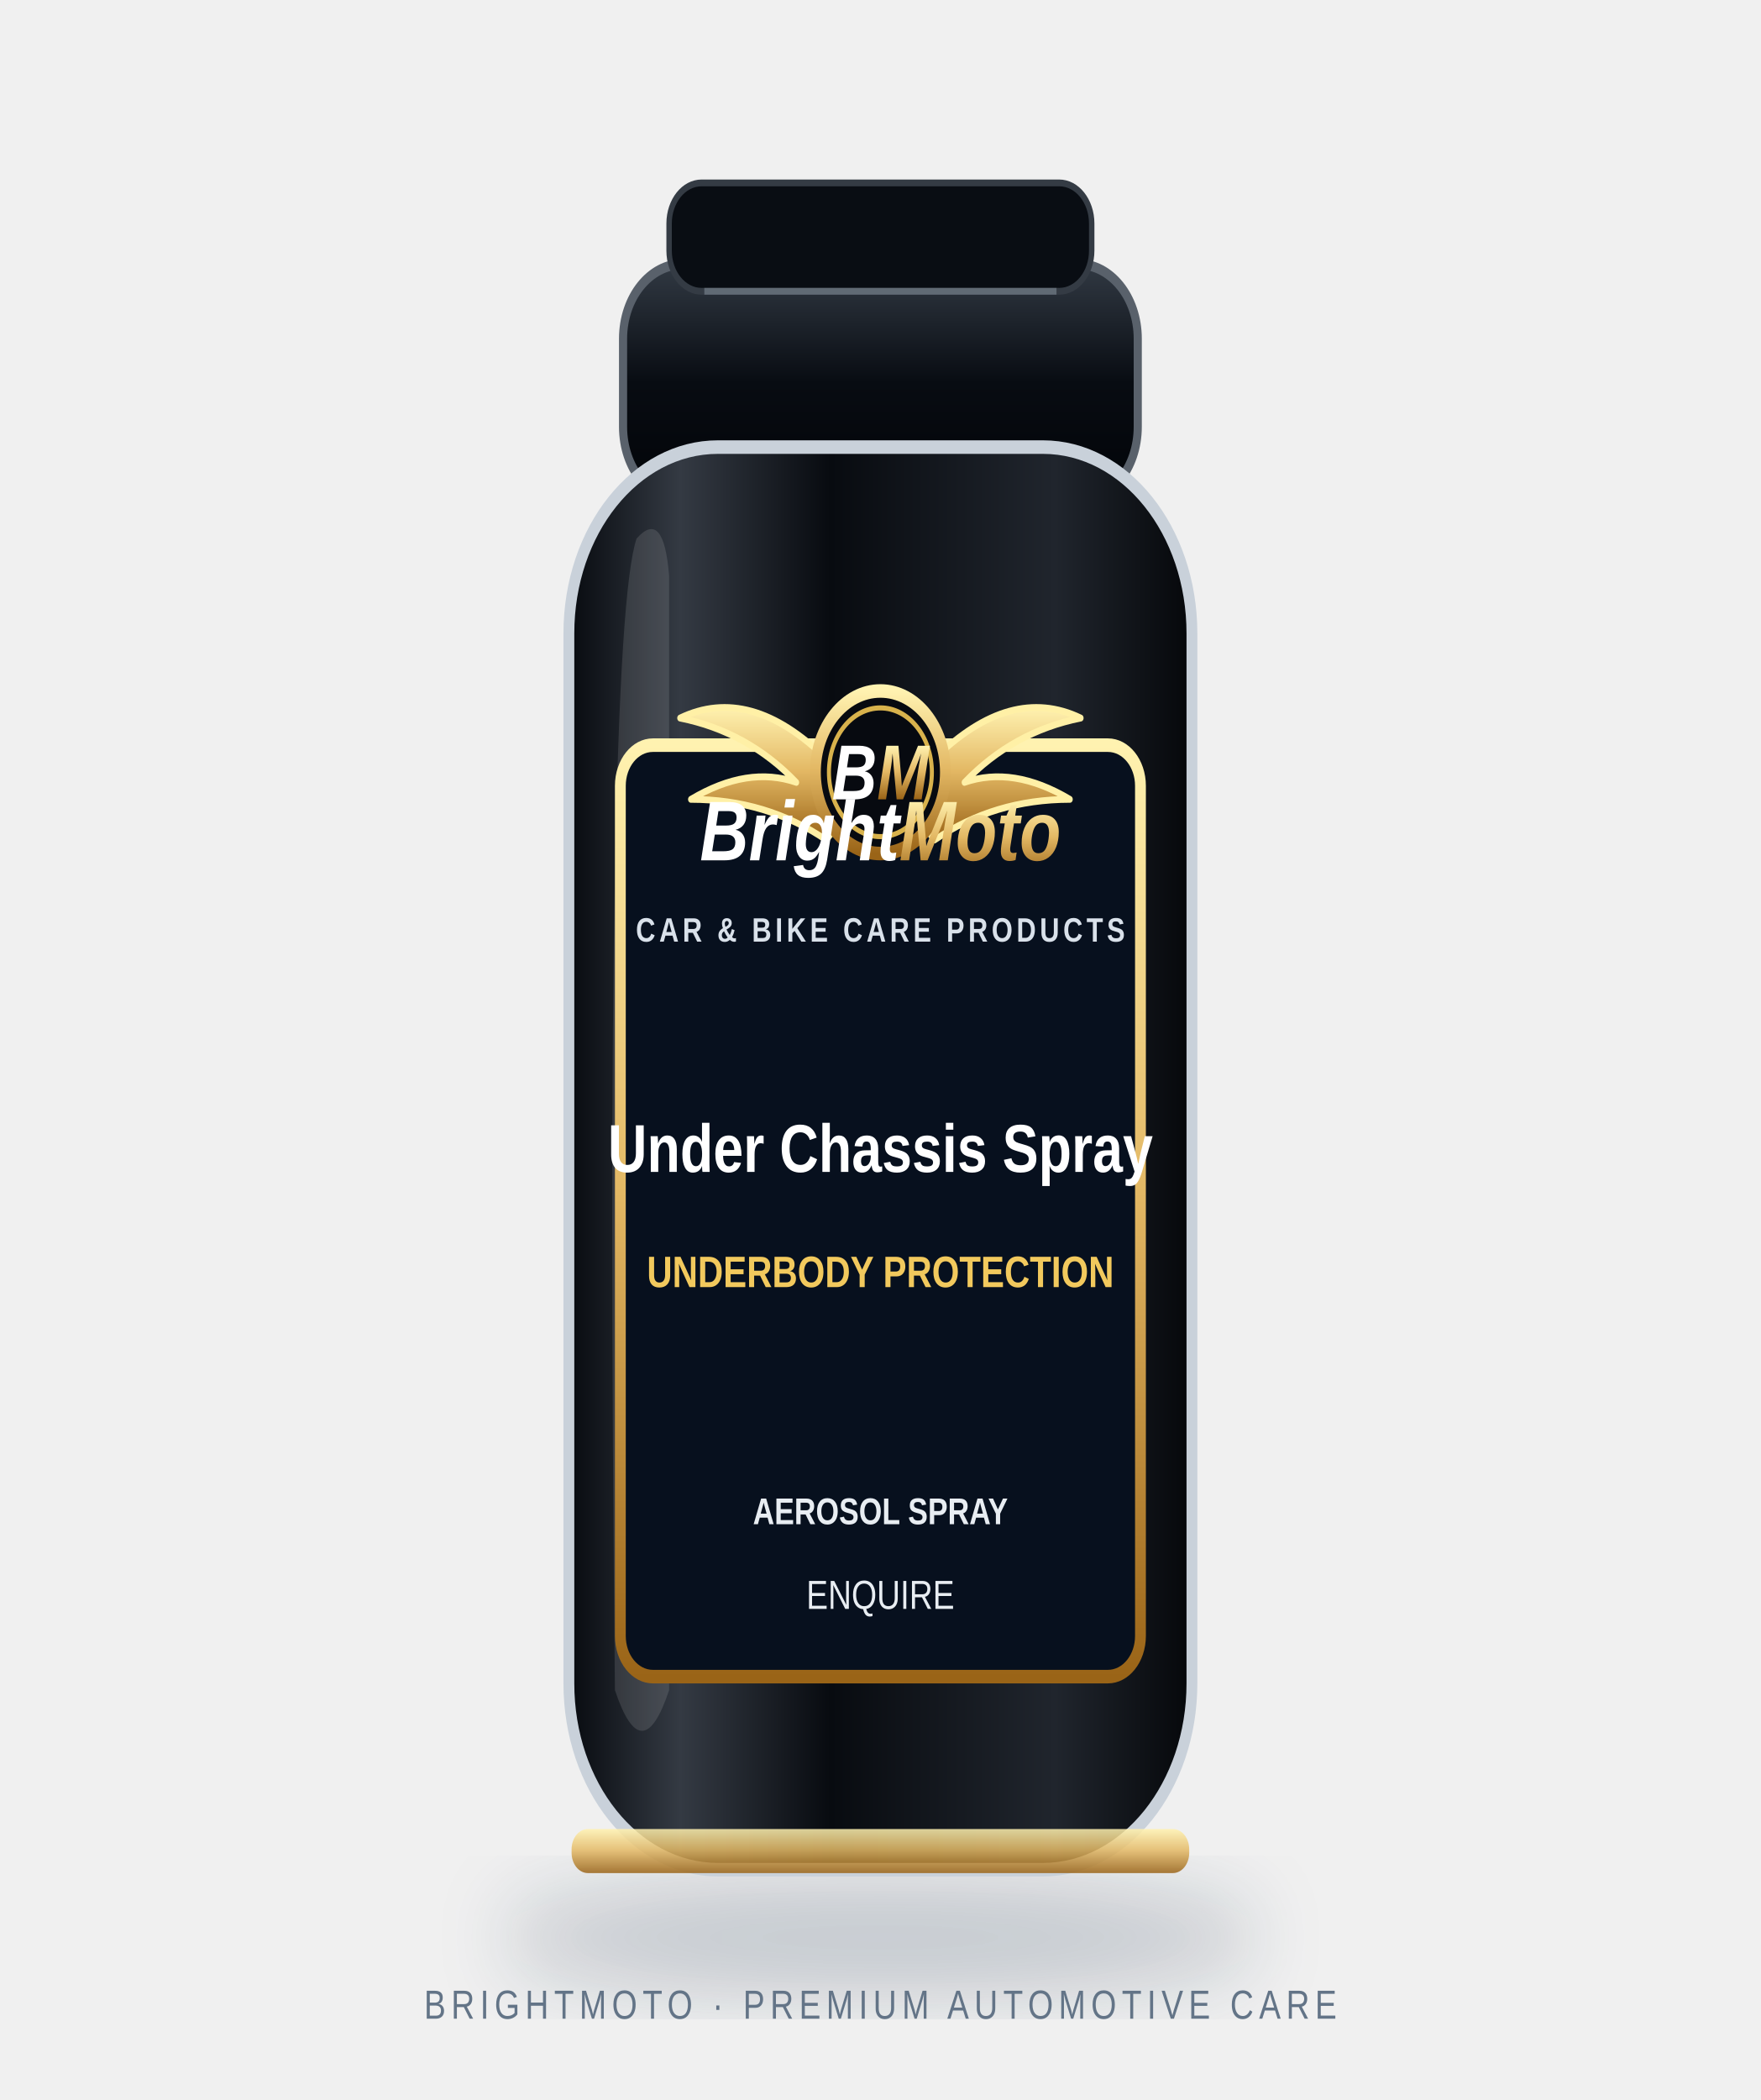
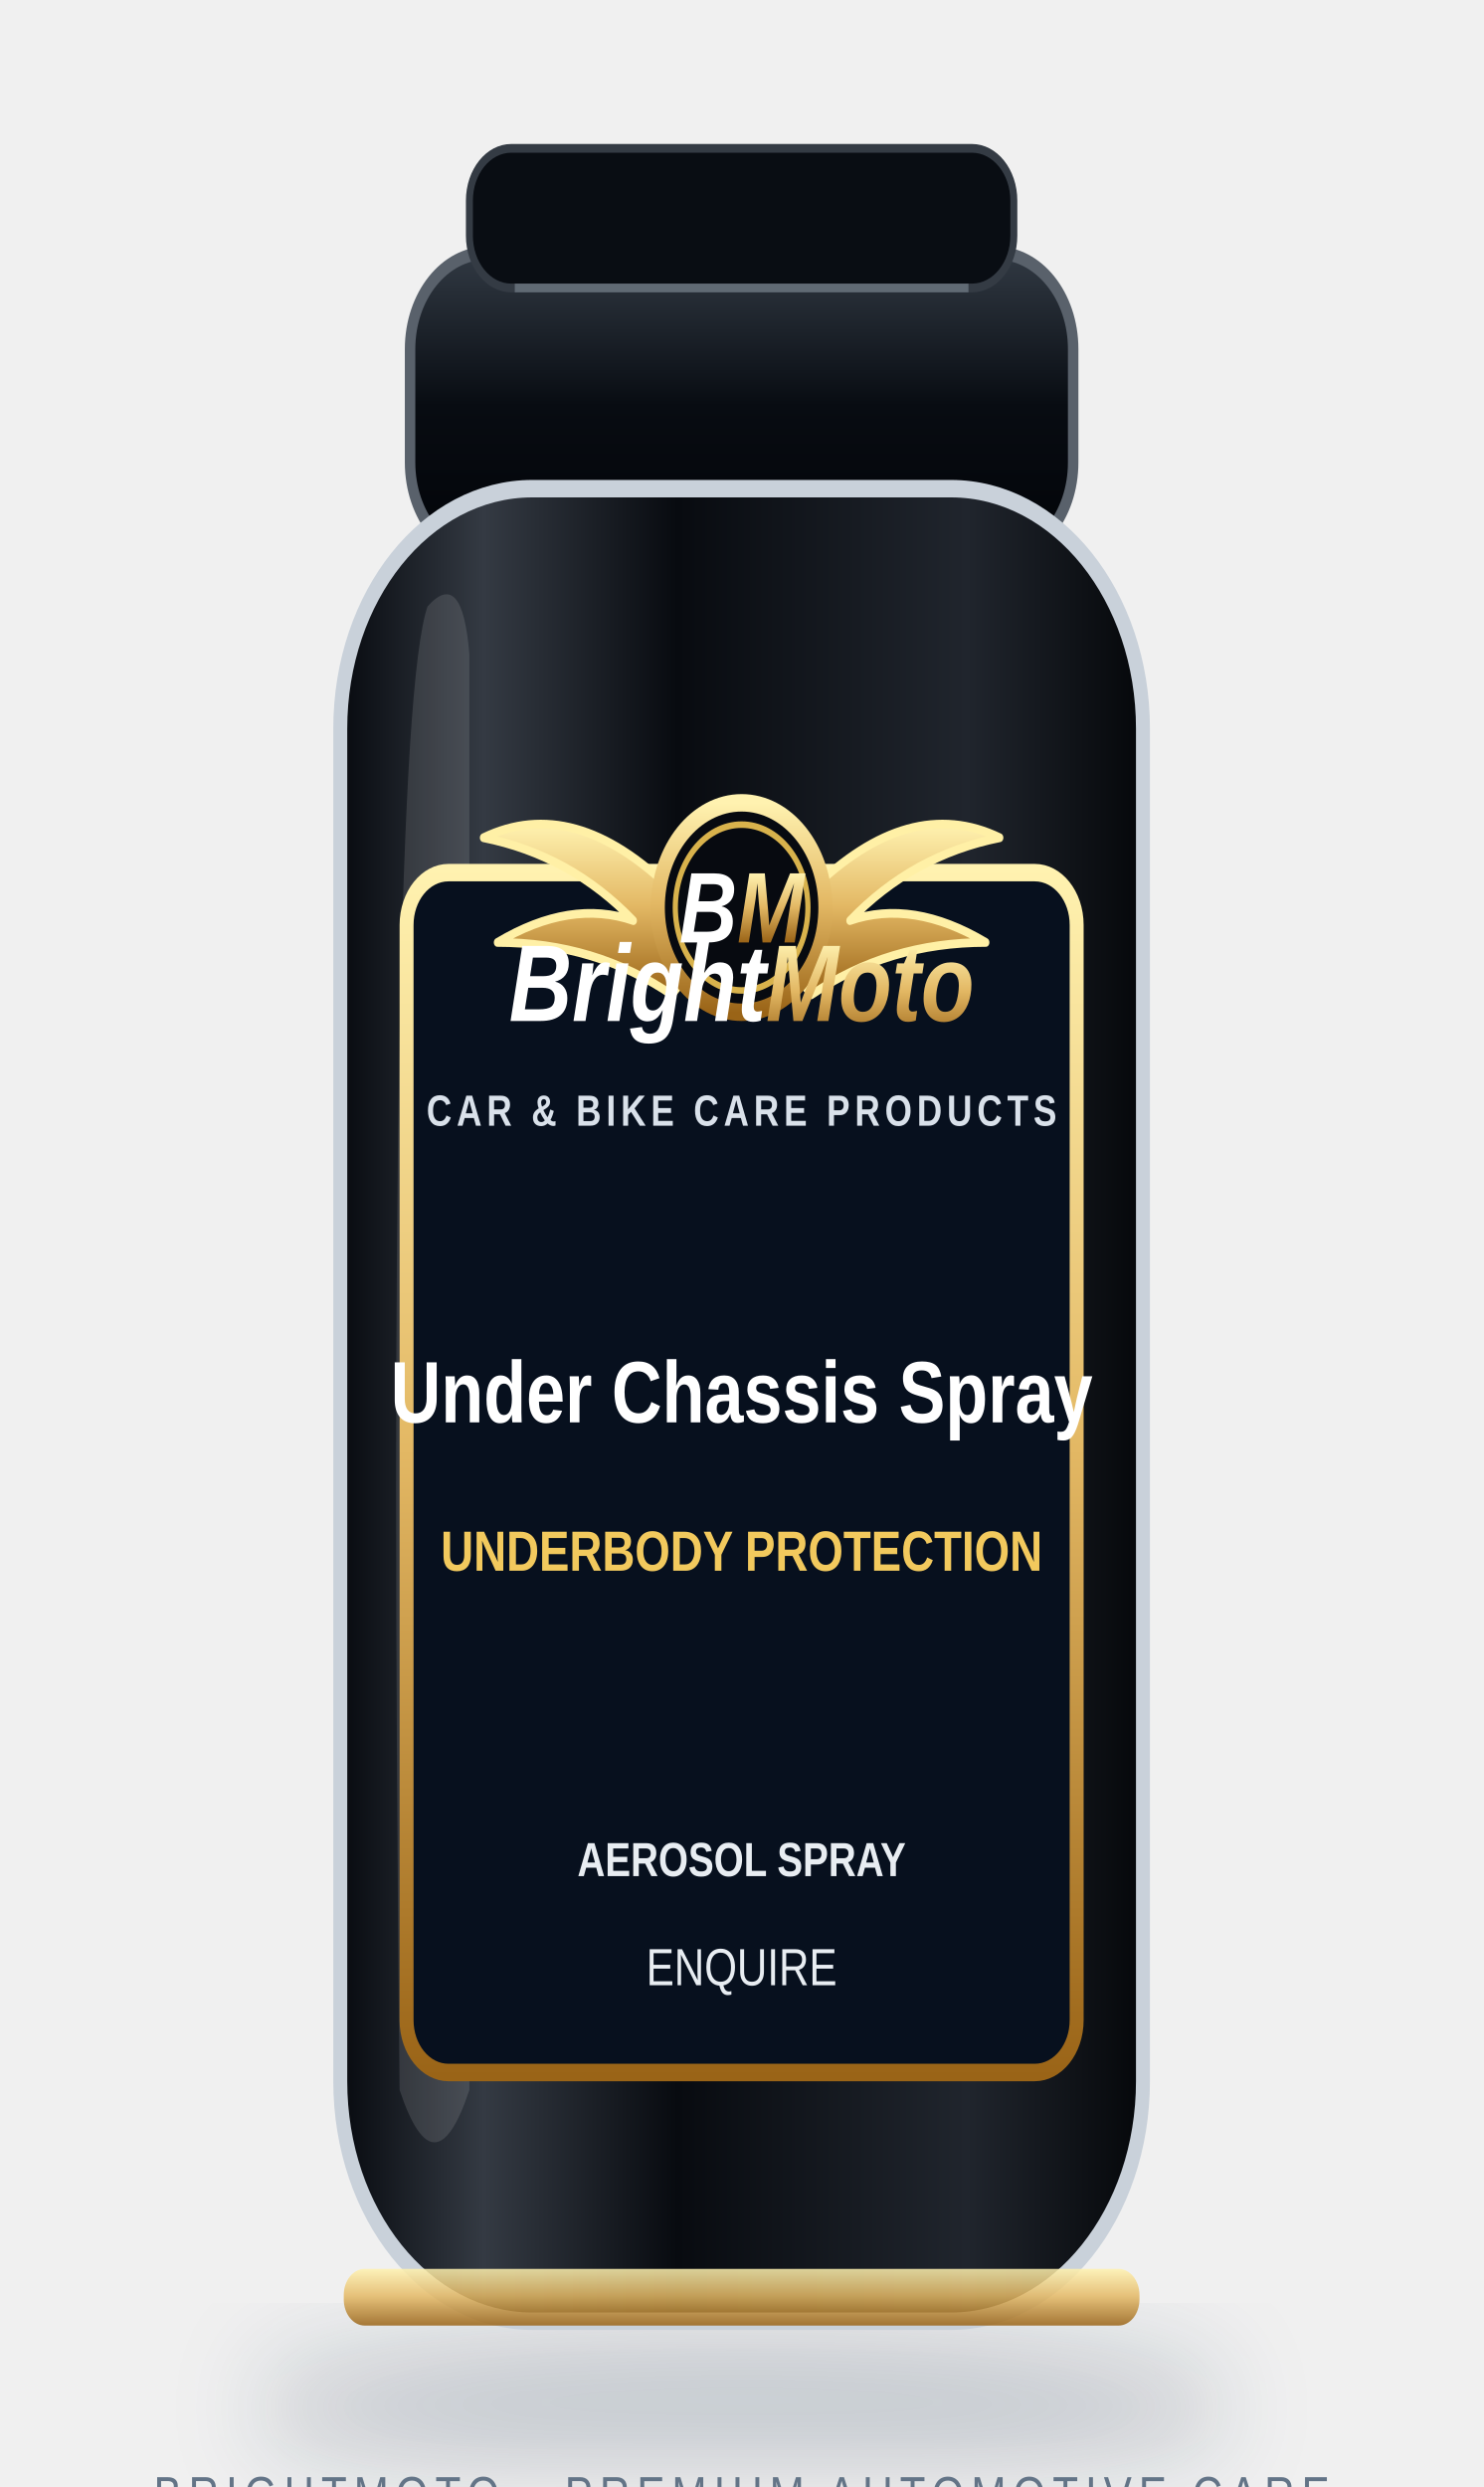
- <svg xmlns="http://www.w3.org/2000/svg" viewBox="0 0 520 620" role="img" aria-label="BrightMoto Under Chassis Spray aerosol can product pack">
+ <svg xmlns="http://www.w3.org/2000/svg" viewBox="90 20 340 570" role="img" aria-label="BrightMoto Under Chassis Spray aerosol can product pack">
  <defs>
    <linearGradient id="can" x1="0" x2="1">
      <stop stop-color="#070a0f" />
      <stop offset=".18" stop-color="#343a43" />
      <stop offset=".42" stop-color="#080b10" />
      <stop offset=".78" stop-color="#20252d" />
      <stop offset="1" stop-color="#05070a" />
    </linearGradient>
    <linearGradient id="cap" x2="0" y2="1">
      <stop stop-color="#313943" />
      <stop offset=".5" stop-color="#080c12" />
      <stop offset="1" stop-color="#020408" />
    </linearGradient>
    <linearGradient id="gold" x2="0" y2="1">
      <stop stop-color="#fff2b0" />
      <stop offset=".48" stop-color="#e3b864" />
      <stop offset="1" stop-color="#9a6417" />
    </linearGradient>
    <linearGradient id="body" x2="1">
      <stop stop-color="#f9fcff" stop-opacity=".55" />
      <stop offset=".18" stop-color="#b67d22" />
      <stop offset=".78" stop-color="#b67d22" />
      <stop offset="1" stop-color="#071c35" />
    </linearGradient>
    <filter id="shadow">
      <feGaussianBlur stdDeviation="12" />
    </filter>
  </defs>
  <g transform="translate(52 0) scale(.8 1)">
    <ellipse cx="260" cy="572" rx="142" ry="20" fill="#0a2745" opacity=".18" filter="url(#shadow)" />
    <rect x="165" y="78" width="190" height="70" rx="22" fill="url(#cap)" stroke="#59616b" stroke-width="3" />
    <rect x="182" y="54" width="156" height="32" rx="12" fill="#090d13" stroke="#343b44" stroke-width="2" />
    <path d="M195 86h130" stroke="#737d89" stroke-width="2" opacity=".7" />
    <rect x="145" y="132" width="230" height="420" rx="55" fill="url(#can)" stroke="#c9d1da" stroke-width="4" />
    <path d="M170 159q-12 28 -8 340q10 24 20 0V170q-2 -20 -12 -11" fill="#fff" opacity=".12" />
    <path d="M146 205h228" stroke="url(#gold)" stroke-width="8" />
    <rect x="164" y="220" width="192" height="275" rx="12" fill="#07101e" stroke="url(#gold)" stroke-width="4" />
    <g transform="translate(260 228)" stroke-linejoin="round">
      <path d="M-20 -4Q-48 -26 -74 -16Q-49 -12 -31 3Q-49 -2 -70 8Q-42 8 -20 20L-10 10Z M20 -4Q48 -26 74 -16Q49 -12 31 3Q49 -2 70 8Q42 8 20 20L10 10Z" fill="url(#gold)" stroke="#fff0a6" stroke-width="2" />
      <circle r="24" fill="#070a10" stroke="url(#gold)" stroke-width="4" />
      <circle r="19" fill="none" stroke="#d8b24c" stroke-width="1.5" />
      <text y="8" text-anchor="middle" font-family="Arial,sans-serif" font-size="23" font-weight="900" font-style="italic" fill="#fff">B<tspan fill="url(#gold)">M</tspan>
      </text>
    </g>
    <g text-anchor="middle" font-family="Arial,sans-serif">
      <text x="260" y="254" fill="#fff" font-size="25" font-weight="900" font-style="italic">Bright<tspan fill="url(#gold)">Moto</tspan>
      </text>
      <text x="260" y="278" fill="#d9e1ea" font-size="10" letter-spacing="1.4" font-weight="700">CAR &amp; BIKE CARE PRODUCTS</text>
      <path d="M180 294h160" stroke="url(#gold)" stroke-width="3" />
      <text x="260" y="346" fill="#fff" font-size="20" font-weight="900">Under Chassis Spray</text>
      <text x="260" y="380" fill="#f2c95d" font-size="13" font-weight="700">UNDERBODY PROTECTION</text>
      <text x="260" y="450" fill="#e8edf2" font-size="11" font-weight="600">AEROSOL SPRAY</text>
      <text x="260" y="475" fill="#e8edf2" font-size="12">ENQUIRE</text>
    </g>
    <rect x="146" y="540" width="228" height="13" rx="6" fill="url(#gold)" opacity=".85" />
    <text x="260" y="596" text-anchor="middle" font-family="Arial,sans-serif" font-size="12" fill="#637487" letter-spacing="2">BRIGHTMOTO · PREMIUM AUTOMOTIVE CARE</text>
  </g>
</svg>
